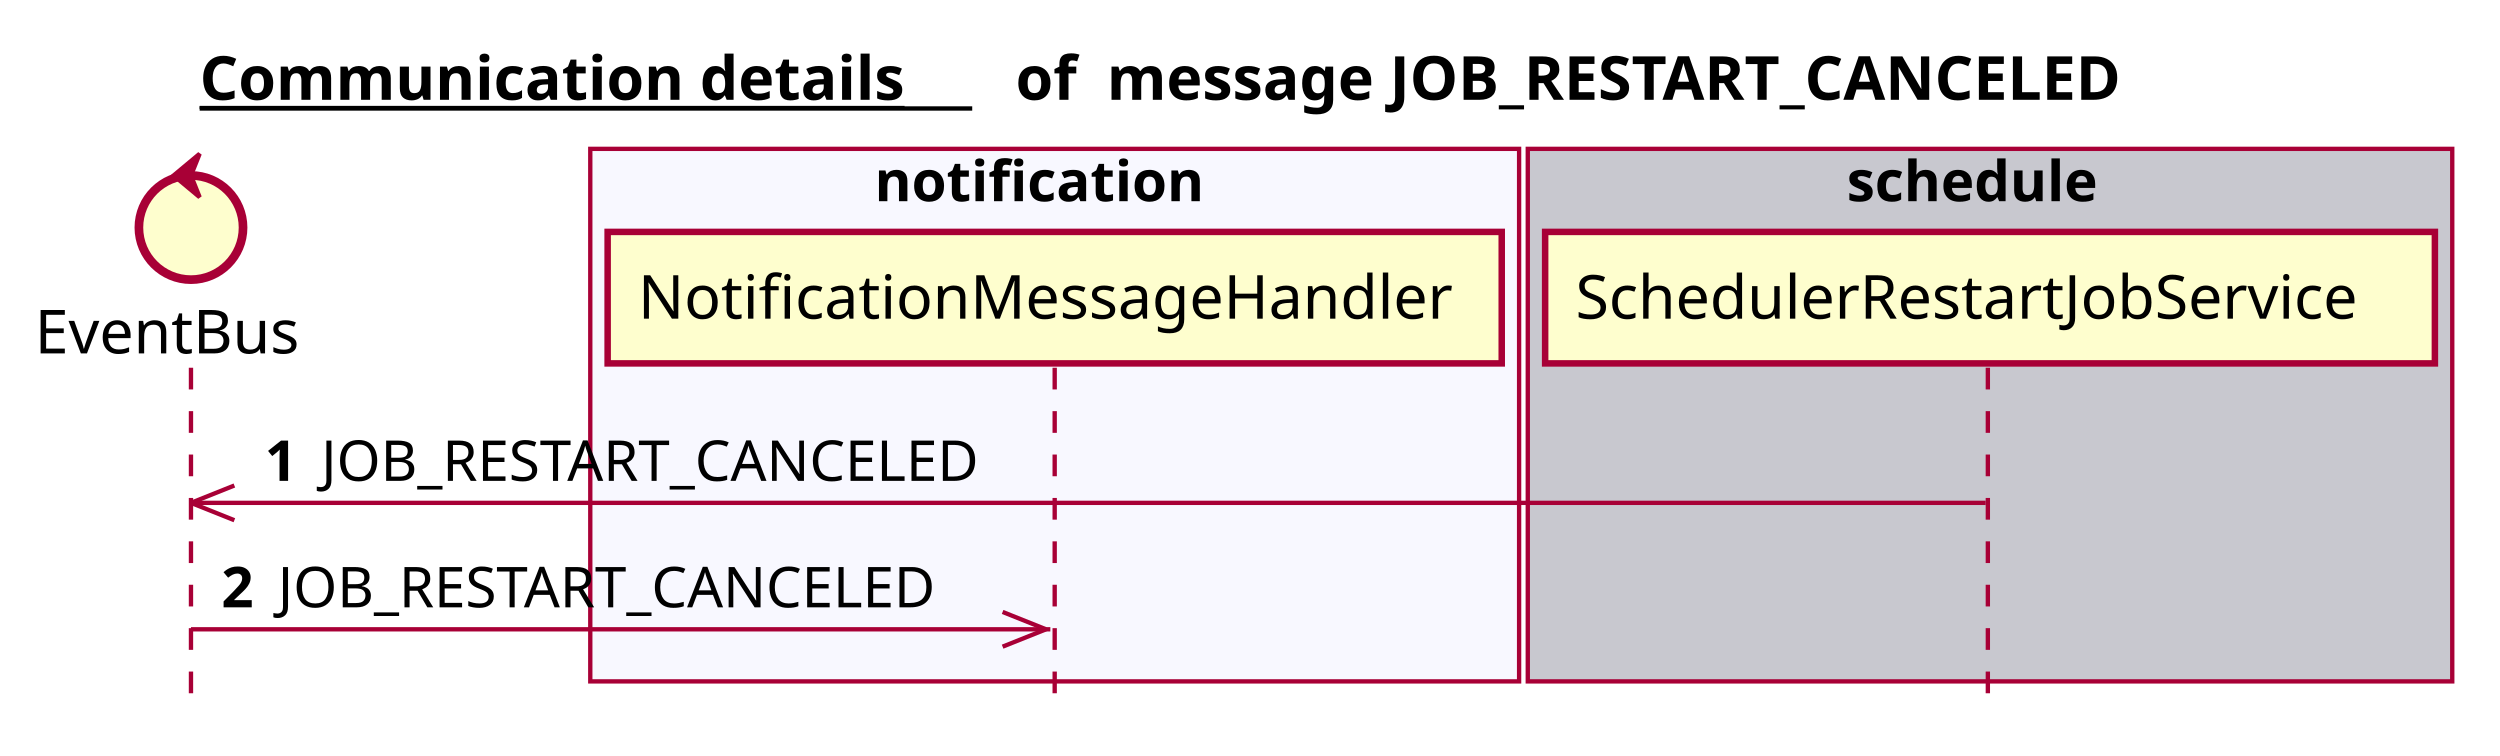
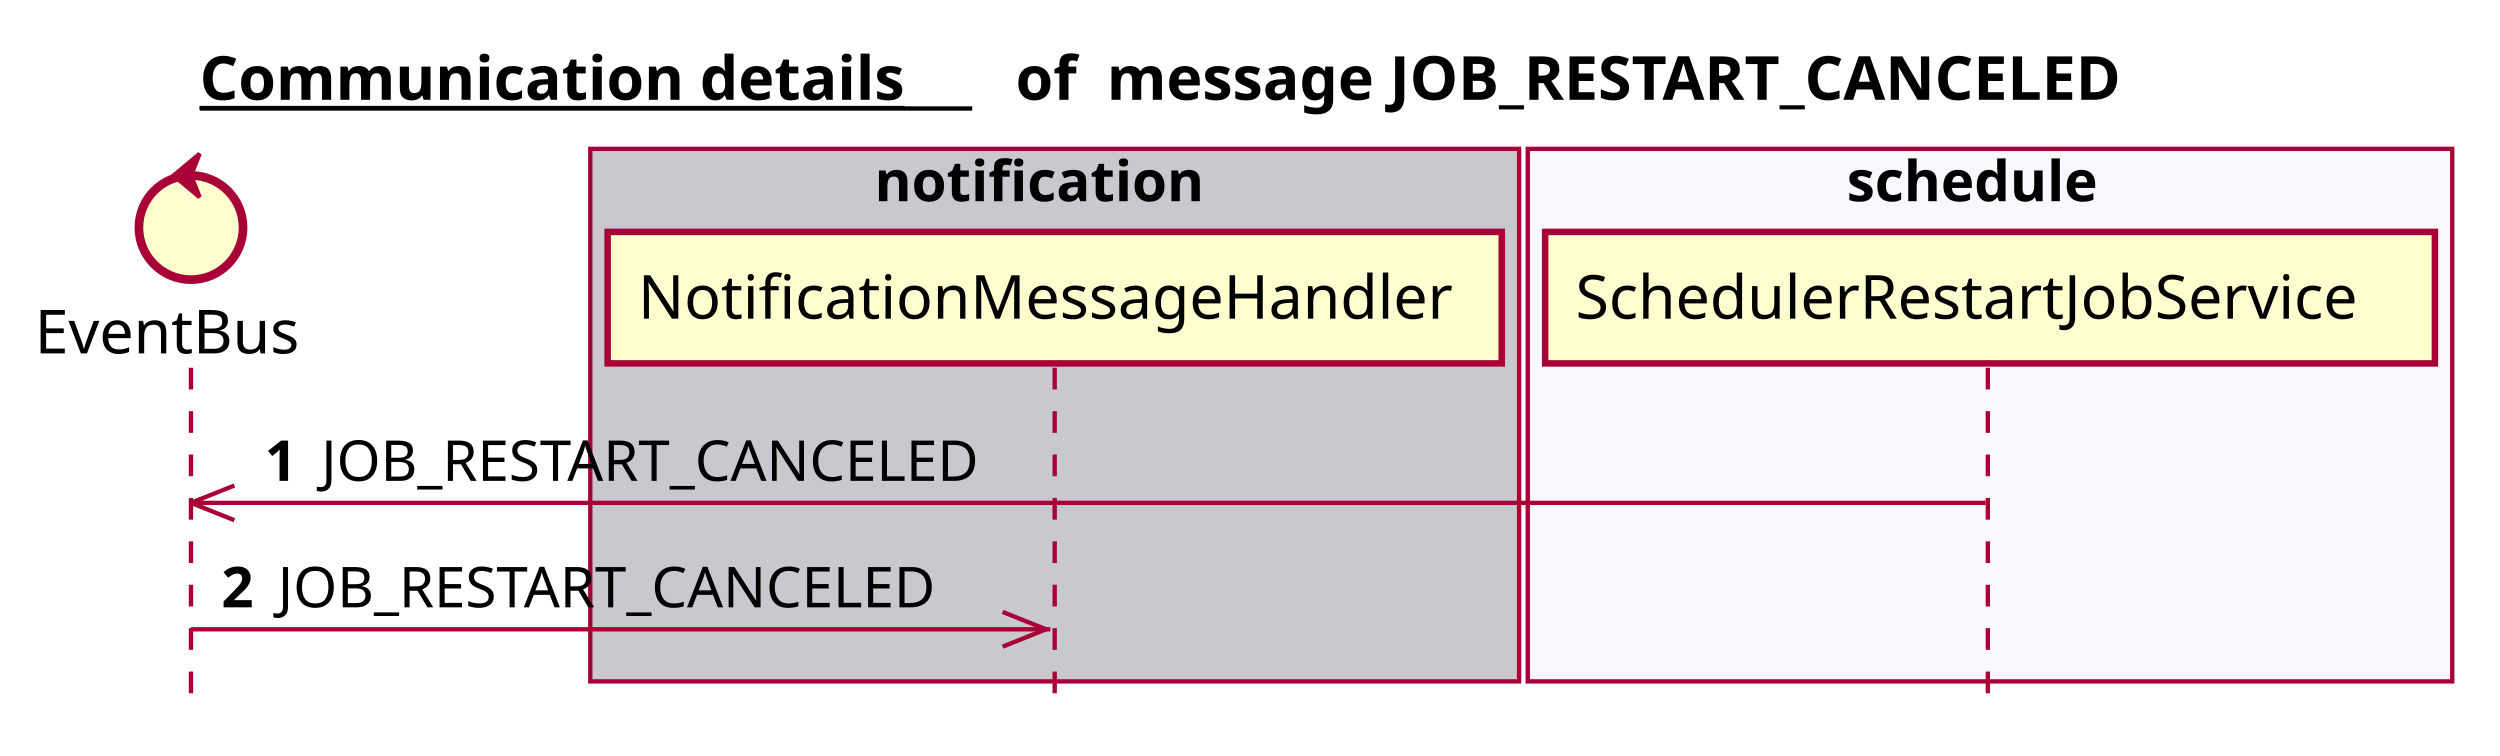
<svg xmlns="http://www.w3.org/2000/svg" contentScriptType="application/ecmascript" contentStyleType="text/css" height="174px" preserveAspectRatio="none" style="width:576px;height:174px;" version="1.1" viewBox="0 0 576 174" width="576px" zoomAndPan="magnify">
  <defs />
  <g>
    <text fill="#000000" font-family="sans-serif" font-size="14" font-weight="bold" lengthAdjust="spacingAndGlyphs" text-decoration="underline" textLength="178" x="46" y="22.995">Communication details</text>
    <line style="stroke: #000000; stroke-width: 1.0;" x1="46" x2="224" y1="24.995" y2="24.995" />
    <text fill="#000000" font-family="sans-serif" font-size="14" font-weight="bold" lengthAdjust="spacingAndGlyphs" textLength="16" x="234" y="22.995">of</text>
    <text fill="#000000" font-family="sans-serif" font-size="14" font-weight="bold" lengthAdjust="spacingAndGlyphs" textLength="268" x="255" y="22.995">message JOB_RESTART_CANCELED</text>
-     <rect fill="#F8F8FF" height="122.695" style="stroke: #A80036; stroke-width: 1.0;" width="214" x="136" y="34.297" />
+     <rect fill="#C8C8CF" height="122.695" style="stroke: #A80036; stroke-width: 1.0;" width="214" x="136" y="34.297" />
    <text fill="#000000" font-family="sans-serif" font-size="13" font-weight="bold" lengthAdjust="spacingAndGlyphs" textLength="83" x="201.5" y="46.364">notification</text>
-     <rect fill="#C8C8CF" height="122.695" style="stroke: #A80036; stroke-width: 1.0;" width="213" x="352" y="34.297" />
+     <rect fill="#F8F8FF" height="122.695" style="stroke: #A80036; stroke-width: 1.0;" width="213" x="352" y="34.297" />
    <text fill="#000000" font-family="sans-serif" font-size="13" font-weight="bold" lengthAdjust="spacingAndGlyphs" textLength="66" x="425.5" y="46.364">schedule</text>
    <line style="stroke: #A80036; stroke-width: 1.0; stroke-dasharray: 5.0,5.0;" x1="44" x2="44" y1="84.727" y2="162.992" />
    <line style="stroke: #A80036; stroke-width: 1.0; stroke-dasharray: 5.0,5.0;" x1="243" x2="243" y1="84.727" y2="162.992" />
    <line style="stroke: #A80036; stroke-width: 1.0; stroke-dasharray: 5.0,5.0;" x1="458" x2="458" y1="84.727" y2="162.992" />
    <text fill="#000000" font-family="sans-serif" font-size="14" lengthAdjust="spacingAndGlyphs" textLength="66" x="8" y="81.425">EventBus</text>
    <ellipse cx="44" cy="52.43" fill="#FEFECE" rx="12" ry="12" style="stroke: #A80036; stroke-width: 2.0;" />
    <polygon fill="#A80036" points="40,40.43,46,35.43,44,40.43,46,45.43,40,40.43" style="stroke: #A80036; stroke-width: 1.0;" />
    <rect fill="#FEFECE" height="30.297" style="stroke: #A80036; stroke-width: 1.5;" width="206" x="140" y="53.43" />
    <text fill="#000000" font-family="sans-serif" font-size="14" lengthAdjust="spacingAndGlyphs" textLength="192" x="147" y="73.425">NotificationMessageHandler</text>
    <rect fill="#FEFECE" height="30.297" style="stroke: #A80036; stroke-width: 1.5;" width="205" x="356" y="53.43" />
    <text fill="#000000" font-family="sans-serif" font-size="14" lengthAdjust="spacingAndGlyphs" textLength="191" x="363" y="73.425">SchedulerRestartJobService</text>
    <line style="stroke: #A80036; stroke-width: 1.0;" x1="44" x2="54" y1="115.859" y2="111.859" />
    <line style="stroke: #A80036; stroke-width: 1.0;" x1="44" x2="54" y1="115.859" y2="119.859" />
    <line style="stroke: #A80036; stroke-width: 1.0;" x1="44" x2="457.5" y1="115.859" y2="115.859" />
    <text fill="#000000" font-family="sans-serif" font-size="13" font-weight="bold" lengthAdjust="spacingAndGlyphs" textLength="9" x="61" y="110.793">1</text>
    <text fill="#000000" font-family="sans-serif" font-size="13" lengthAdjust="spacingAndGlyphs" textLength="162" x="74" y="110.793">JOB_RESTART_CANCELED</text>
    <line style="stroke: #A80036; stroke-width: 1.0;" x1="241" x2="231" y1="144.992" y2="140.992" />
    <line style="stroke: #A80036; stroke-width: 1.0;" x1="241" x2="231" y1="144.992" y2="148.992" />
    <line style="stroke: #A80036; stroke-width: 1.0;" x1="44" x2="242" y1="144.992" y2="144.992" />
    <text fill="#000000" font-family="sans-serif" font-size="13" font-weight="bold" lengthAdjust="spacingAndGlyphs" textLength="9" x="51" y="139.926">2</text>
    <text fill="#000000" font-family="sans-serif" font-size="13" lengthAdjust="spacingAndGlyphs" textLength="162" x="64" y="139.926">JOB_RESTART_CANCELED</text>
  </g>
</svg>
